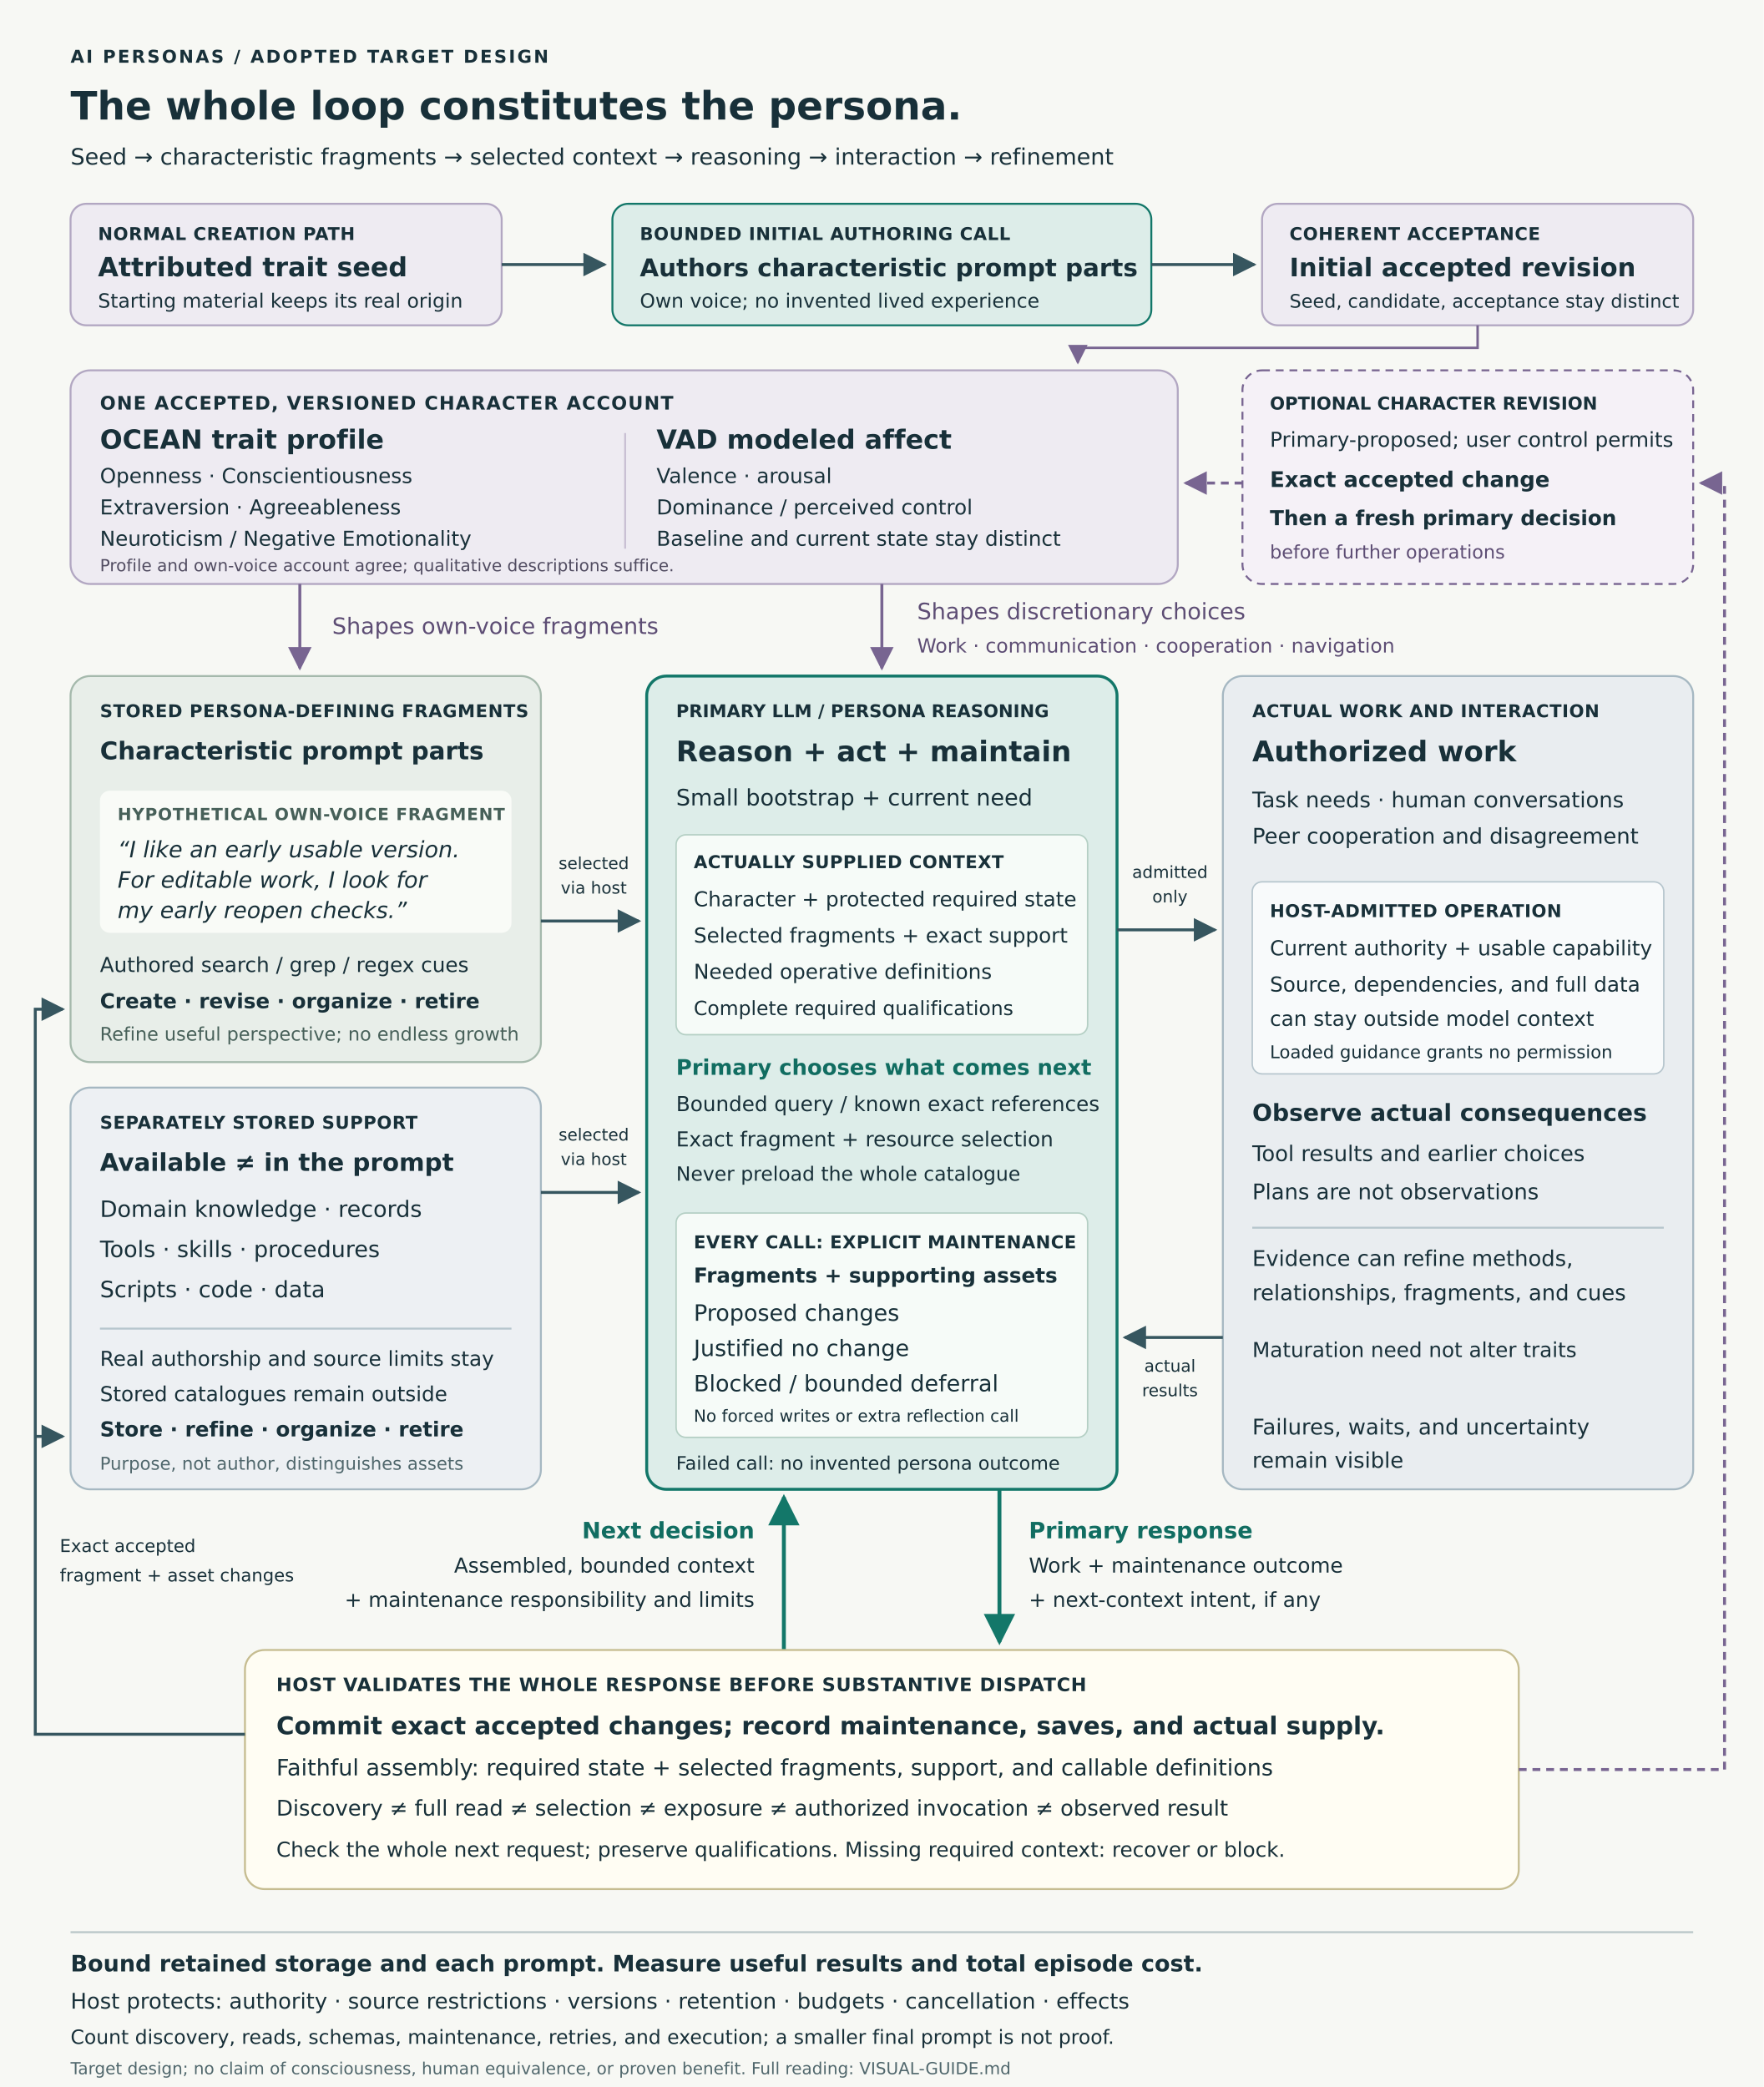
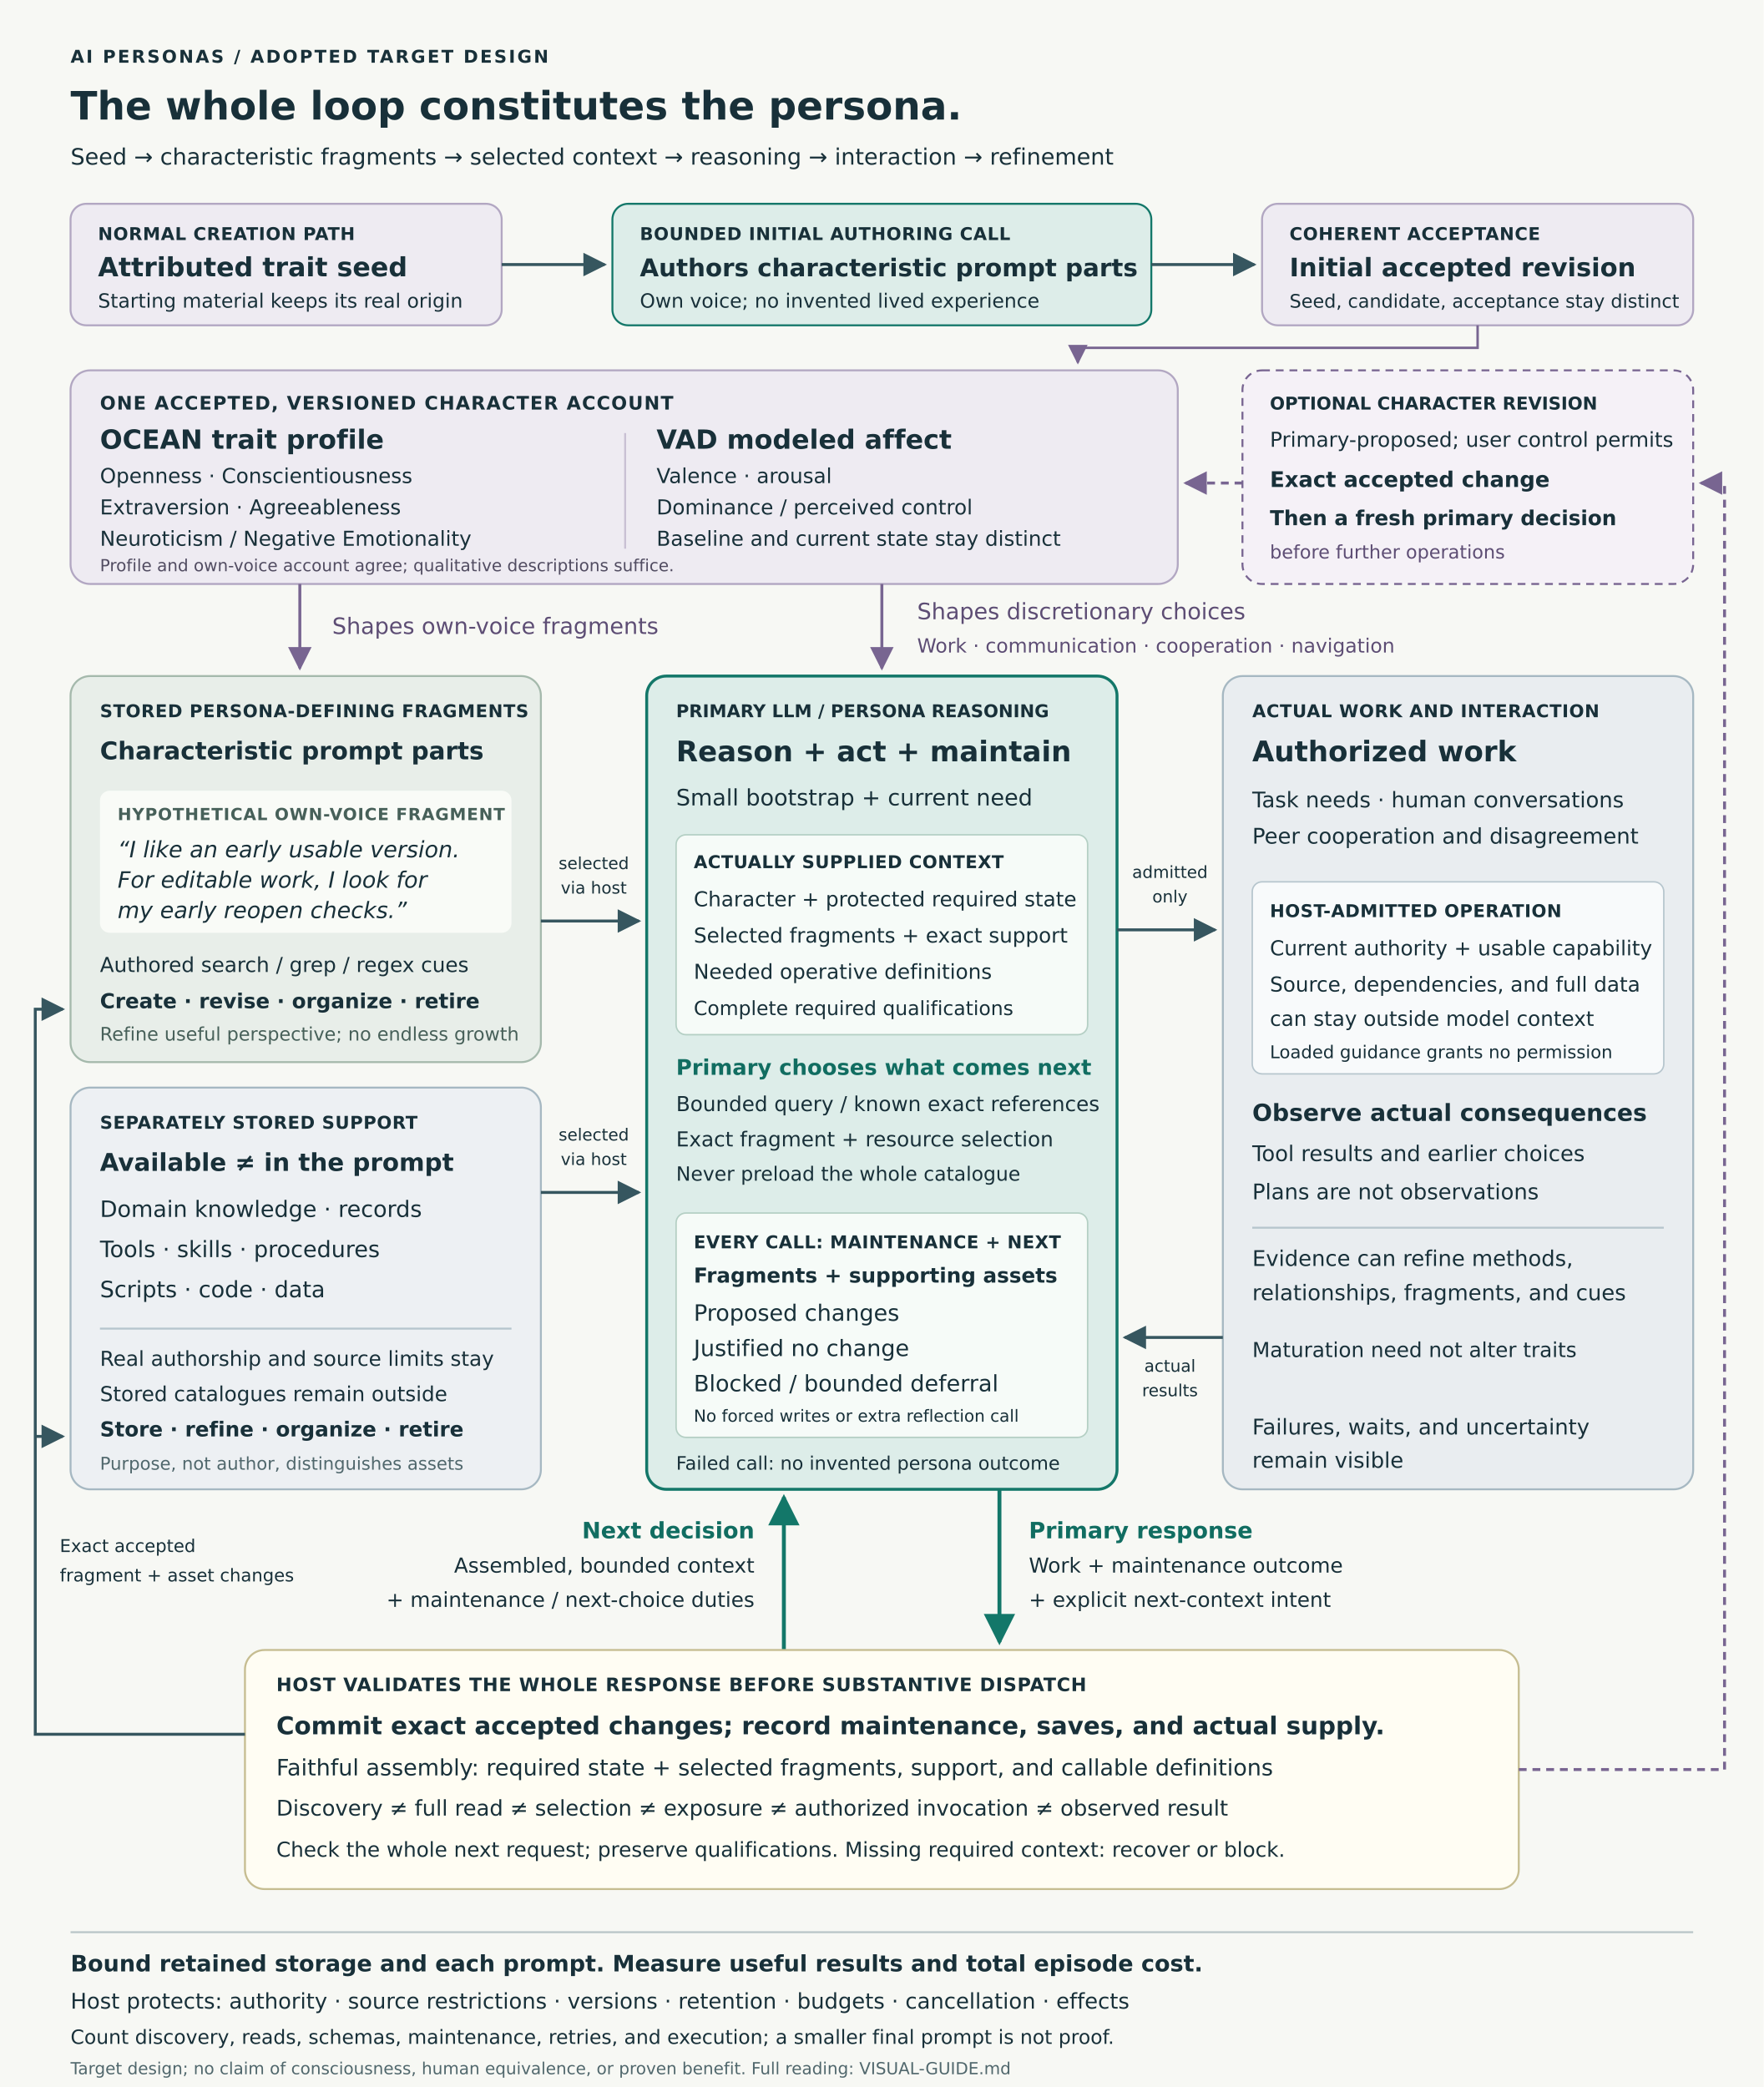
<svg xmlns="http://www.w3.org/2000/svg" width="1800" height="2130" viewBox="0 0 1800 2130" role="img" aria-labelledby="title description">
  <defs>
    <marker id="arrow" viewBox="0 0 10 10" refX="9" refY="5" markerWidth="8" markerHeight="8" orient="auto-start-reverse">
      <path d="M 0 0 L 10 5 L 0 10 z" fill="#36565f" />
    </marker>
    <marker id="teal-arrow" viewBox="0 0 10 10" refX="9" refY="5" markerWidth="8" markerHeight="8" orient="auto-start-reverse">
      <path d="M 0 0 L 10 5 L 0 10 z" fill="#137769" />
    </marker>
    <marker id="violet-arrow" viewBox="0 0 10 10" refX="9" refY="5" markerWidth="8" markerHeight="8" orient="auto-start-reverse">
      <path d="M 0 0 L 10 5 L 0 10 z" fill="#786591" />
    </marker>
  </defs>
  <rect width="1800" height="2130" fill="#f7f8f4" />
  <g font-family="DejaVu Sans, sans-serif" fill="#183039">
    <text x="72" y="64" font-size="18" font-weight="700" letter-spacing="2">AI PERSONAS / ADOPTED TARGET DESIGN</text>
    <text x="72" y="122" font-size="40" font-weight="700">The whole loop constitutes the persona.</text>
    <text x="72" y="168" font-size="23">Seed → characteristic fragments → selected context → reasoning → interaction → refinement</text>
    <rect x="72" y="208" width="440" height="124" rx="16" fill="#eeebf2" stroke="#b2a7c2" stroke-width="2" />
    <text x="100" y="245" font-size="18" font-weight="700" letter-spacing="0.5">NORMAL CREATION PATH</text>
    <text x="100" y="282" font-size="27" font-weight="700">Attributed trait seed</text>
    <text x="100" y="314" font-size="20">Starting material keeps its real origin</text>
    <rect x="625" y="208" width="550" height="124" rx="16" fill="#ddede9" stroke="#137769" stroke-width="2" />
    <text x="653" y="245" font-size="18" font-weight="700" letter-spacing="0.5">BOUNDED INITIAL AUTHORING CALL</text>
    <text x="653" y="282" font-size="25" font-weight="700">Authors characteristic prompt parts</text>
    <text x="653" y="314" font-size="20">Own voice; no invented lived experience</text>
    <rect x="1288" y="208" width="440" height="124" rx="16" fill="#eeebf2" stroke="#b2a7c2" stroke-width="2" />
    <text x="1316" y="245" font-size="18" font-weight="700" letter-spacing="0.5">COHERENT ACCEPTANCE</text>
    <text x="1316" y="282" font-size="26" font-weight="700">Initial accepted revision</text>
    <text x="1316" y="314" font-size="19">Seed, candidate, acceptance stay distinct</text>
    <path d="M 512 270 H 617" fill="none" stroke="#36565f" stroke-width="3" marker-end="url(#arrow)" />
    <path d="M 1175 270 H 1280" fill="none" stroke="#36565f" stroke-width="3" marker-end="url(#arrow)" />
    <path d="M 1508 332 V 355 H 1100 V 370" fill="none" stroke="#786591" stroke-width="2.5" marker-end="url(#violet-arrow)" />
    <rect x="72" y="378" width="1130" height="218" rx="20" fill="#eeebf2" stroke="#b2a7c2" stroke-width="2" />
    <text x="102" y="418" font-size="19" font-weight="700" letter-spacing="1">ONE ACCEPTED, VERSIONED CHARACTER ACCOUNT</text>
    <text x="102" y="458" font-size="27" font-weight="700">OCEAN trait profile</text>
    <text x="102" y="493" font-size="21">Openness · Conscientiousness</text>
    <text x="102" y="525" font-size="21">Extraversion · Agreeableness</text>
    <text x="102" y="557" font-size="21">Neuroticism / Negative Emotionality</text>
    <line x1="638" y1="442" x2="638" y2="560" stroke="#c9c0d4" stroke-width="2" />
    <text x="670" y="458" font-size="27" font-weight="700">VAD modeled affect</text>
    <text x="670" y="493" font-size="21">Valence · arousal</text>
    <text x="670" y="525" font-size="21">Dominance / perceived control</text>
    <text x="670" y="557" font-size="21">Baseline and current state stay distinct</text>
    <text x="102" y="583" font-size="17" fill="#514c61">Profile and own-voice account agree; qualitative descriptions suffice.</text>
    <rect x="1268" y="378" width="460" height="218" rx="20" fill="#f5f1f7" stroke="#786591" stroke-width="2" stroke-dasharray="8 6" />
    <text x="1296" y="418" font-size="18" font-weight="700">OPTIONAL CHARACTER REVISION</text>
    <text x="1296" y="456" font-size="21">Primary-proposed; user control permits</text>
    <text x="1296" y="497" font-size="22" font-weight="700">Exact accepted change</text>
    <text x="1296" y="536" font-size="21" font-weight="700">Then a fresh primary decision</text>
    <text x="1296" y="570" font-size="19" fill="#5d4d74">before further operations</text>
    <path d="M 1268 493 H 1210" fill="none" stroke="#786591" stroke-width="3" stroke-dasharray="8 6" marker-end="url(#violet-arrow)" />
    <path d="M 306 596 V 682" fill="none" stroke="#786591" stroke-width="3" marker-end="url(#violet-arrow)" />
    <path d="M 900 596 V 682" fill="none" stroke="#786591" stroke-width="3" marker-end="url(#violet-arrow)" />
    <text x="339" y="647" font-size="23" fill="#5d4d74">Shapes own-voice fragments</text>
    <text x="936" y="632" font-size="23" fill="#5d4d74">Shapes discretionary choices</text>
    <text x="936" y="666" font-size="20" fill="#5d4d74">Work · communication · cooperation · navigation</text>
    <rect x="72" y="690" width="480" height="394" rx="20" fill="#e8eee9" stroke="#a5b9ac" stroke-width="2" />
    <text x="102" y="732" font-size="18" font-weight="700" letter-spacing="0.5">STORED PERSONA-DEFINING FRAGMENTS</text>
    <text x="102" y="775" font-size="25" font-weight="700">Characteristic prompt parts</text>
    <rect x="102" y="807" width="420" height="145" rx="10" fill="#f9fbf7" />
    <text x="120" y="837" font-size="17" font-weight="700" letter-spacing="0.7" fill="#476059">HYPOTHETICAL OWN-VOICE FRAGMENT</text>
    <text x="120" y="875" font-size="23" font-style="italic">“I like an early usable version.</text>
    <text x="120" y="906" font-size="23" font-style="italic">For editable work, I look for</text>
    <text x="120" y="937" font-size="23" font-style="italic">my early reopen checks.”</text>
    <text x="102" y="992" font-size="21">Authored search / grep / regex cues</text>
    <text x="102" y="1029" font-size="21" font-weight="700">Create · revise · organize · retire</text>
    <text x="102" y="1062" font-size="19" fill="#476059">Refine useful perspective; no endless growth</text>
    <rect x="72" y="1110" width="480" height="410" rx="20" fill="#edf0f3" stroke="#a6b8c2" stroke-width="2" />
    <text x="102" y="1152" font-size="18" font-weight="700" letter-spacing="0.5">SEPARATELY STORED SUPPORT</text>
    <text x="102" y="1195" font-size="25" font-weight="700">Available ≠ in the prompt</text>
    <text x="102" y="1242" font-size="23">Domain knowledge · records</text>
    <text x="102" y="1283" font-size="23">Tools · skills · procedures</text>
    <text x="102" y="1324" font-size="23">Scripts · code · data</text>
    <line x1="102" y1="1356" x2="522" y2="1356" stroke="#b6c5cd" stroke-width="2" />
    <text x="102" y="1394" font-size="21">Real authorship and source limits stay</text>
    <text x="102" y="1430" font-size="21">Stored catalogues remain outside</text>
    <text x="102" y="1466" font-size="21" font-weight="700">Store · refine · organize · retire</text>
    <text x="102" y="1500" font-size="18" fill="#50676c">Purpose, not author, distinguishes assets</text>
    <rect x="660" y="690" width="480" height="830" rx="20" fill="#ddede9" stroke="#137769" stroke-width="3" />
    <text x="690" y="732" font-size="18" font-weight="700">PRIMARY LLM / PERSONA REASONING</text>
    <text x="690" y="777" font-size="29" font-weight="700">Reason + act + maintain</text>
    <text x="690" y="822" font-size="23">Small bootstrap + current need</text>
    <rect x="690" y="852" width="420" height="204" rx="10" fill="#f6fbf8" stroke="#b4cfc4" stroke-width="1.5" />
    <text x="708" y="886" font-size="18" font-weight="700" letter-spacing="0.4">ACTUALLY SUPPLIED CONTEXT</text>
    <text x="708" y="925" font-size="21">Character + protected required state</text>
    <text x="708" y="962" font-size="21">Selected fragments + exact support</text>
    <text x="708" y="999" font-size="21">Needed operative definitions</text>
    <text x="708" y="1036" font-size="20">Complete required qualifications</text>
    <text x="690" y="1097" font-size="22" font-weight="700" fill="#116d61">Primary chooses what comes next</text>
    <text x="690" y="1134" font-size="21">Bounded query / known exact references</text>
    <text x="690" y="1170" font-size="21">Exact fragment + resource selection</text>
    <text x="690" y="1205" font-size="20">Never preload the whole catalogue</text>
    <rect x="690" y="1238" width="420" height="229" rx="10" fill="#f6fbf8" stroke="#b4cfc4" stroke-width="1.5" />
-     <text x="708" y="1274" font-size="18" font-weight="700" letter-spacing="0.4">EVERY CALL: EXPLICIT MAINTENANCE</text>
+     <text x="708" y="1274" font-size="18" font-weight="700" letter-spacing="0.4">EVERY CALL: MAINTENANCE + NEXT</text>
    <text x="708" y="1309" font-size="21" font-weight="700">Fragments + supporting assets</text>
    <text x="708" y="1348" font-size="23">Proposed changes</text>
    <text x="708" y="1384" font-size="23">Justified no change</text>
    <text x="708" y="1420" font-size="23">Blocked / bounded deferral</text>
    <text x="708" y="1451" font-size="17">No forced writes or extra reflection call</text>
    <text x="690" y="1500" font-size="19">Failed call: no invented persona outcome</text>
    <rect x="1248" y="690" width="480" height="830" rx="20" fill="#e9edf0" stroke="#a6b8c2" stroke-width="2" />
    <text x="1278" y="732" font-size="18" font-weight="700" letter-spacing="0.5">ACTUAL WORK AND INTERACTION</text>
    <text x="1278" y="777" font-size="29" font-weight="700">Authorized work</text>
    <text x="1278" y="824" font-size="22">Task needs · human conversations</text>
    <text x="1278" y="861" font-size="22">Peer cooperation and disagreement</text>
    <rect x="1278" y="900" width="420" height="196" rx="10" fill="#f8fafb" stroke="#b6c5cd" stroke-width="1.5" />
    <text x="1296" y="936" font-size="18" font-weight="700" letter-spacing="0.4">HOST-ADMITTED OPERATION</text>
    <text x="1296" y="975" font-size="21">Current authority + usable capability</text>
    <text x="1296" y="1012" font-size="21">Source, dependencies, and full data</text>
    <text x="1296" y="1047" font-size="21">can stay outside model context</text>
    <text x="1296" y="1080" font-size="18">Loaded guidance grants no permission</text>
    <text x="1278" y="1144" font-size="24" font-weight="700">Observe actual consequences</text>
    <text x="1278" y="1185" font-size="22">Tool results and earlier choices</text>
    <text x="1278" y="1224" font-size="22">Plans are not observations</text>
    <line x1="1278" y1="1253" x2="1698" y2="1253" stroke="#b6c5cd" stroke-width="2" />
    <text x="1278" y="1292" font-size="22">Evidence can refine methods,</text>
    <text x="1278" y="1327" font-size="22">relationships, fragments, and cues</text>
    <text x="1278" y="1385" font-size="21">Maturation need not alter traits</text>
    <text x="1278" y="1464" font-size="22">Failures, waits, and uncertainty</text>
    <text x="1278" y="1498" font-size="22">remain visible</text>
    <path d="M 552 940 H 652" fill="none" stroke="#36565f" stroke-width="3" marker-end="url(#arrow)" />
    <path d="M 552 1217 H 652" fill="none" stroke="#36565f" stroke-width="3" marker-end="url(#arrow)" />
    <text x="606" y="887" text-anchor="middle" font-size="17">selected</text>
    <text x="606" y="912" text-anchor="middle" font-size="17">via host</text>
    <text x="606" y="1164" text-anchor="middle" font-size="17">selected</text>
    <text x="606" y="1189" text-anchor="middle" font-size="17">via host</text>
    <path d="M 1140 949 H 1240" fill="none" stroke="#36565f" stroke-width="3" marker-end="url(#arrow)" />
    <text x="1194" y="896" text-anchor="middle" font-size="17">admitted</text>
    <text x="1194" y="921" text-anchor="middle" font-size="17">only</text>
    <path d="M 1248 1365 H 1148" fill="none" stroke="#36565f" stroke-width="3" marker-end="url(#arrow)" />
    <text x="1194" y="1400" text-anchor="middle" font-size="17">actual</text>
    <text x="1194" y="1425" text-anchor="middle" font-size="17">results</text>
    <path d="M 1020 1520 V 1676" fill="none" stroke="#137769" stroke-width="4" marker-end="url(#teal-arrow)" />
    <text x="1050" y="1570" font-size="23" font-weight="700" fill="#116d61">Primary response</text>
    <text x="1050" y="1605" font-size="21">Work + maintenance outcome</text>
-     <text x="1050" y="1640" font-size="21">+ next-context intent, if any</text>
+     <text x="1050" y="1640" font-size="21">+ explicit next-context intent</text>
    <path d="M 800 1684 V 1528" fill="none" stroke="#137769" stroke-width="4" marker-end="url(#teal-arrow)" />
    <text x="770" y="1570" text-anchor="end" font-size="23" font-weight="700" fill="#116d61">Next decision</text>
    <text x="770" y="1605" text-anchor="end" font-size="21">Assembled, bounded context</text>
-     <text x="770" y="1640" text-anchor="end" font-size="21">+ maintenance responsibility and limits</text>
+     <text x="770" y="1640" text-anchor="end" font-size="21">+ maintenance / next-choice duties</text>
    <rect x="250" y="1684" width="1300" height="244" rx="20" fill="#fffdf3" stroke="#c6bd91" stroke-width="2" />
    <text x="282" y="1726" font-size="19" font-weight="700" letter-spacing="0.6">HOST VALIDATES THE WHOLE RESPONSE BEFORE SUBSTANTIVE DISPATCH</text>
    <text x="282" y="1770" font-size="25" font-weight="700">Commit exact accepted changes; record maintenance, saves, and actual supply.</text>
    <text x="282" y="1812" font-size="23">Faithful assembly: required state + selected fragments, support, and callable definitions</text>
    <text x="282" y="1853" font-size="22">Discovery ≠ full read ≠ selection ≠ exposure ≠ authorized invocation ≠ observed result</text>
    <text x="282" y="1895" font-size="21">Check the whole next request; preserve qualifications. Missing required context: recover or block.</text>
    <path d="M 250 1770 H 36 V 1030 H 64" fill="none" stroke="#36565f" stroke-width="3" marker-end="url(#arrow)" />
    <path d="M 36 1466 H 64" fill="none" stroke="#36565f" stroke-width="3" marker-end="url(#arrow)" />
    <text x="61" y="1584" font-size="18">Exact accepted</text>
    <text x="61" y="1614" font-size="18">fragment + asset changes</text>
    <path d="M 1550 1806 H 1760 V 493 H 1736" fill="none" stroke="#786591" stroke-width="3" stroke-dasharray="8 6" marker-end="url(#violet-arrow)" />
    <line x1="72" y1="1972" x2="1728" y2="1972" stroke="#bac7c8" stroke-width="2" />
    <text x="72" y="2012" font-size="23" font-weight="700">Bound retained storage and each prompt. Measure useful results and total episode cost.</text>
    <text x="72" y="2050" font-size="22">Host protects: authority · source restrictions · versions · retention · budgets · cancellation · effects</text>
    <text x="72" y="2086" font-size="20">Count discovery, reads, schemas, maintenance, retries, and execution; a smaller final prompt is not proof.</text>
    <text x="72" y="2117" font-size="17" fill="#50676c">Target design; no claim of consciousness, human equivalence, or proven benefit. Full reading: VISUAL-GUIDE.md</text>
  </g>
</svg>
